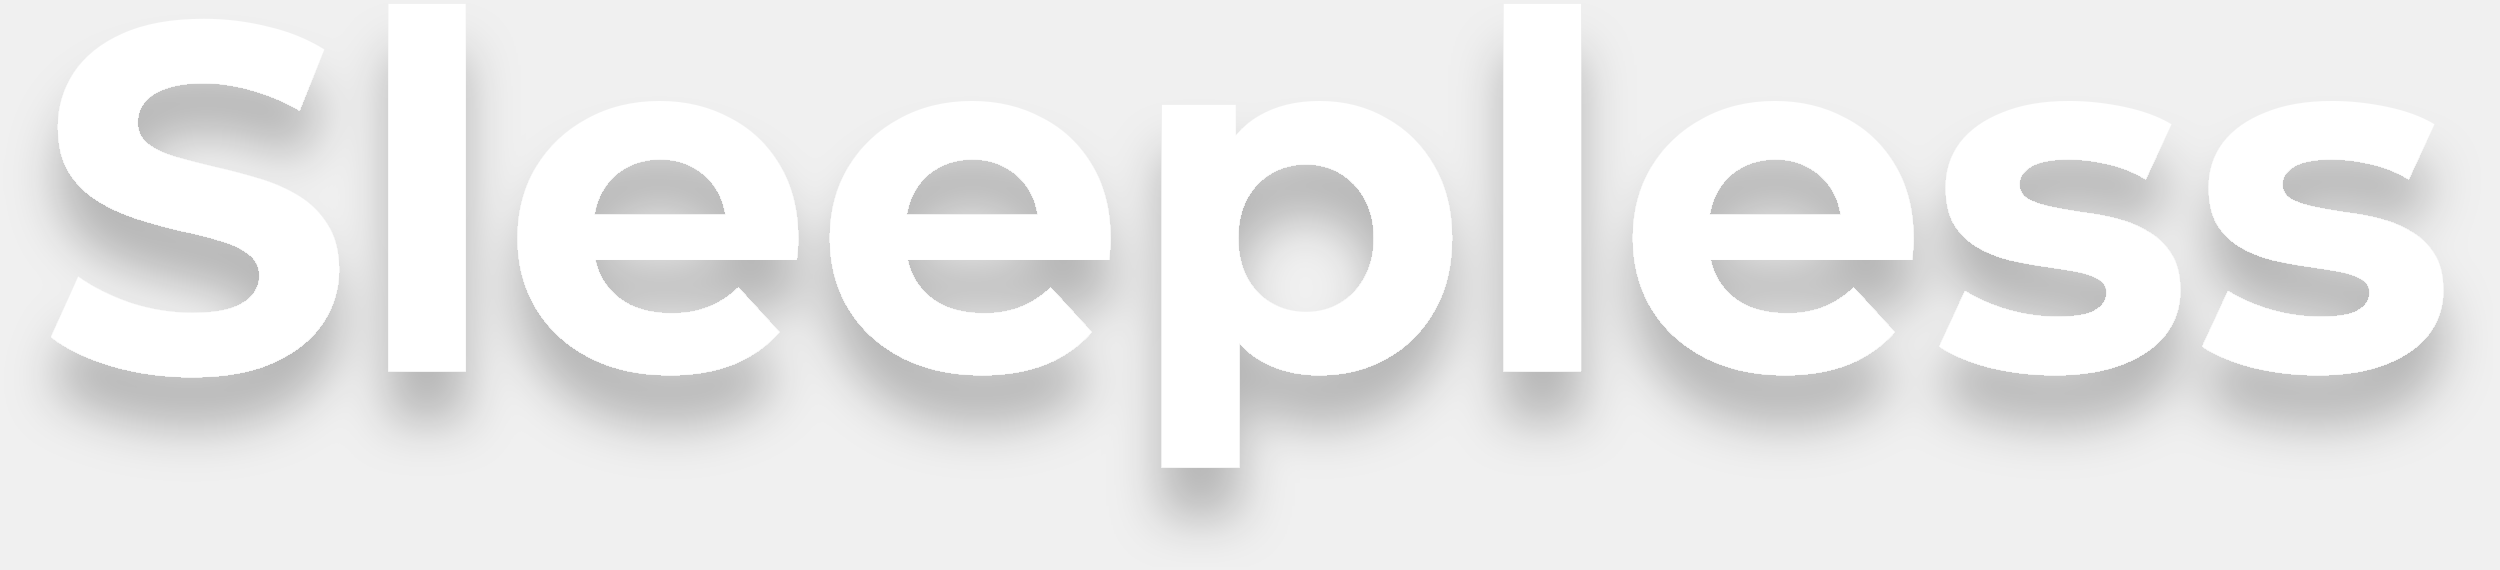
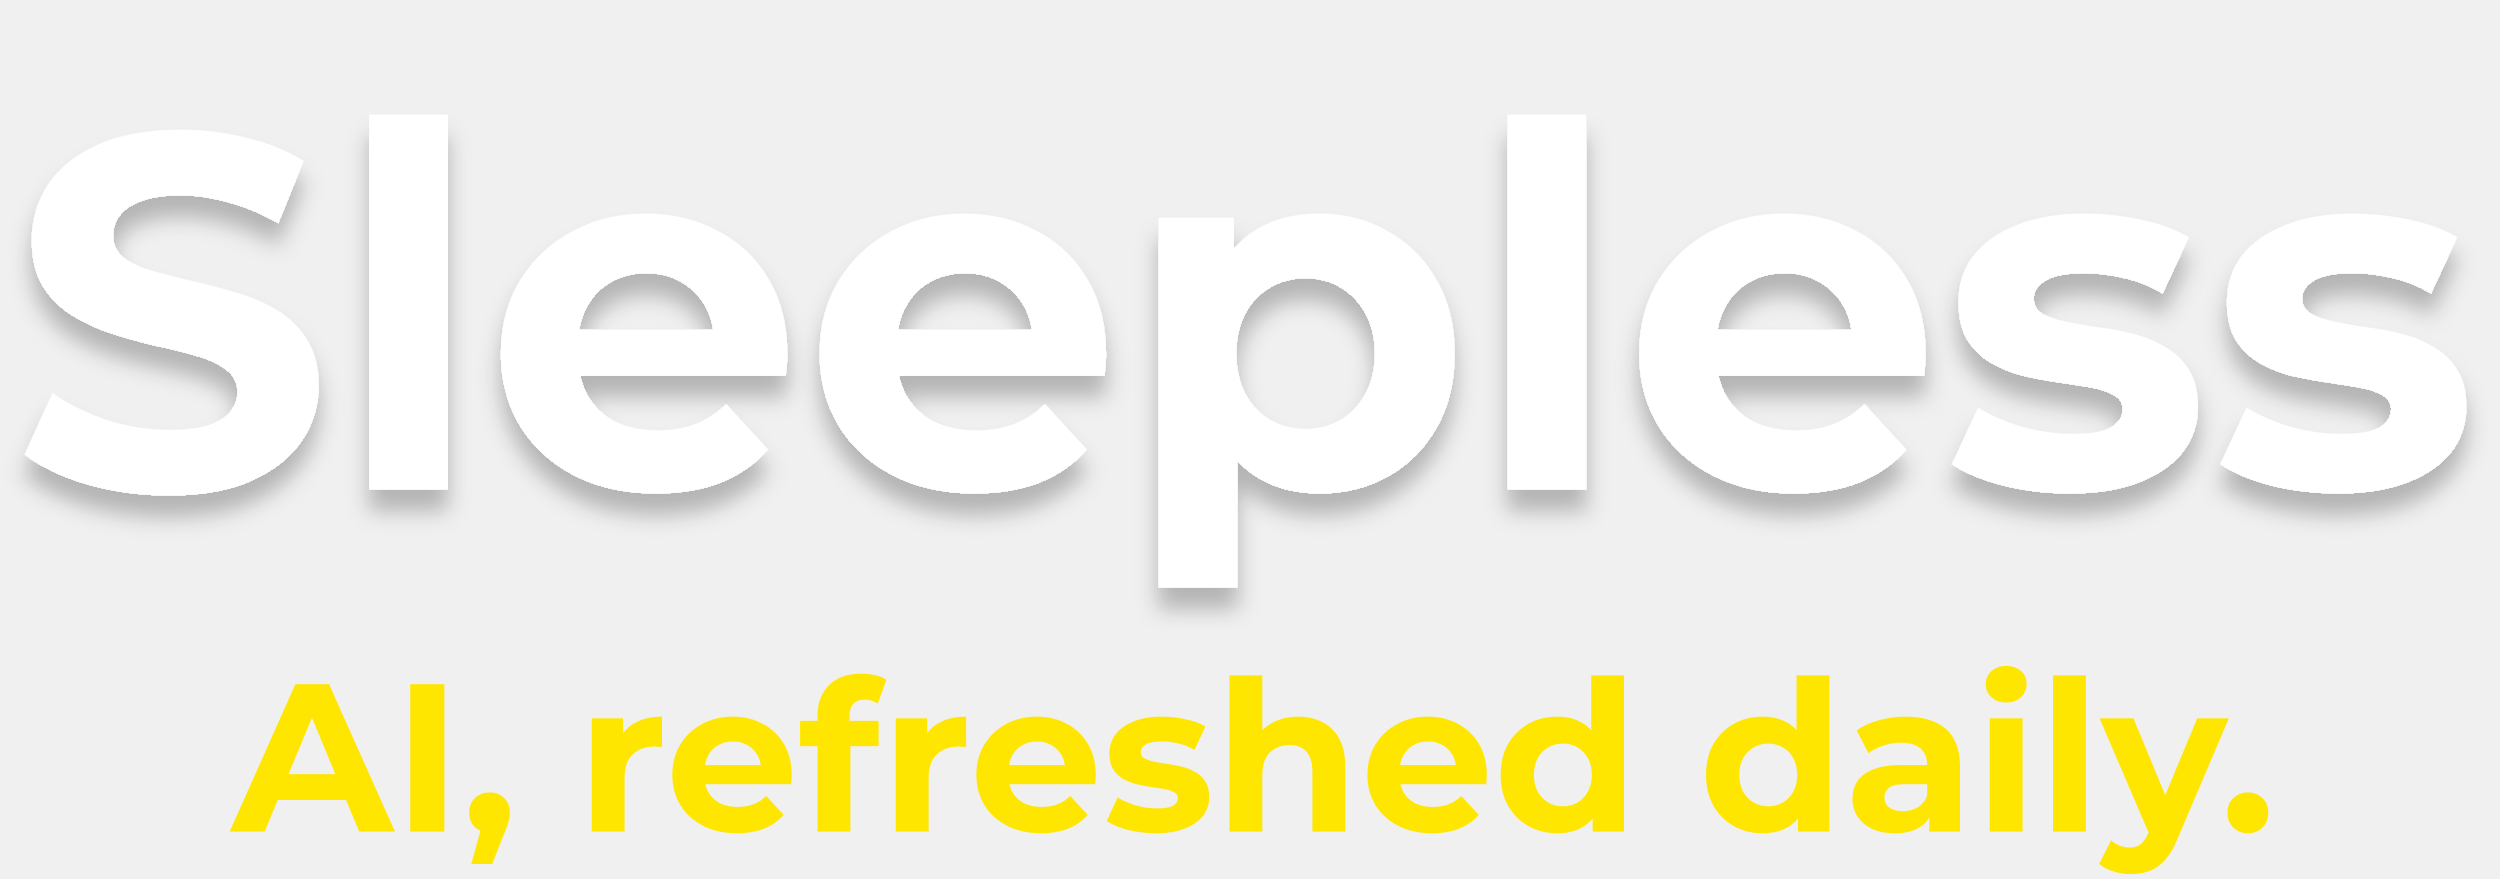
- <svg xmlns="http://www.w3.org/2000/svg" width="202" height="46" viewBox="0 0 202 46" fill="none">
-   <g filter="url(#filter0_d_1_8)">
-     <path d="M15.52 30.48C13.28 30.48 11.133 30.187 9.08 29.6C7.027 28.987 5.373 28.2 4.12 27.24L6.32 22.36C7.52 23.213 8.933 23.92 10.56 24.48C12.213 25.013 13.88 25.28 15.56 25.28C16.84 25.28 17.867 25.16 18.64 24.92C19.44 24.653 20.027 24.293 20.4 23.84C20.773 23.387 20.96 22.867 20.96 22.28C20.96 21.533 20.667 20.947 20.08 20.52C19.493 20.067 18.72 19.707 17.76 19.44C16.8 19.147 15.733 18.88 14.56 18.64C13.413 18.373 12.253 18.053 11.08 17.68C9.933 17.307 8.88 16.827 7.92 16.24C6.96 15.653 6.173 14.88 5.56 13.92C4.973 12.96 4.68 11.733 4.68 10.24C4.68 8.64 5.107 7.187 5.96 5.88C6.84 4.547 8.147 3.493 9.88 2.72C11.64 1.92 13.84 1.52 16.48 1.52C18.24 1.52 19.973 1.733 21.68 2.16C23.387 2.56 24.893 3.173 26.2 4L24.2 8.92C22.893 8.173 21.587 7.627 20.28 7.28C18.973 6.907 17.693 6.72 16.44 6.72C15.187 6.72 14.16 6.867 13.36 7.16C12.56 7.453 11.987 7.84 11.64 8.32C11.293 8.773 11.12 9.307 11.12 9.92C11.12 10.64 11.413 11.227 12 11.68C12.587 12.107 13.36 12.453 14.32 12.72C15.28 12.987 16.333 13.253 17.48 13.52C18.653 13.787 19.813 14.093 20.96 14.44C22.133 14.787 23.2 15.253 24.16 15.84C25.12 16.427 25.893 17.2 26.48 18.16C27.093 19.12 27.4 20.333 27.4 21.8C27.4 23.373 26.96 24.813 26.08 26.12C25.2 27.427 23.88 28.48 22.12 29.28C20.387 30.08 18.187 30.48 15.52 30.48ZM31.388 30V0.32H37.628V30H31.388ZM54.099 30.32C51.646 30.32 49.486 29.84 47.619 28.88C45.779 27.92 44.352 26.613 43.339 24.96C42.326 23.28 41.819 21.373 41.819 19.24C41.819 17.08 42.312 15.173 43.299 13.52C44.312 11.84 45.686 10.533 47.419 9.6C49.152 8.64 51.112 8.16 53.299 8.16C55.406 8.16 57.299 8.613 58.979 9.52C60.686 10.4 62.032 11.68 63.019 13.36C64.006 15.013 64.499 17 64.499 19.32C64.499 19.56 64.486 19.84 64.459 20.16C64.432 20.453 64.406 20.733 64.379 21H46.899V17.36H61.099L58.699 18.44C58.699 17.32 58.472 16.347 58.019 15.52C57.566 14.693 56.939 14.053 56.139 13.6C55.339 13.12 54.406 12.88 53.339 12.88C52.272 12.88 51.326 13.12 50.499 13.6C49.699 14.053 49.072 14.707 48.619 15.56C48.166 16.387 47.939 17.373 47.939 18.52V19.48C47.939 20.653 48.192 21.693 48.699 22.6C49.232 23.48 49.966 24.16 50.899 24.64C51.859 25.093 52.979 25.32 54.259 25.32C55.406 25.32 56.406 25.147 57.259 24.8C58.139 24.453 58.939 23.933 59.659 23.24L62.979 26.84C61.992 27.96 60.752 28.827 59.259 29.44C57.766 30.027 56.046 30.32 54.099 30.32ZM79.333 30.32C76.88 30.32 74.72 29.84 72.853 28.88C71.013 27.92 69.587 26.613 68.573 24.96C67.56 23.28 67.053 21.373 67.053 19.24C67.053 17.08 67.547 15.173 68.533 13.52C69.547 11.84 70.92 10.533 72.653 9.6C74.387 8.64 76.347 8.16 78.533 8.16C80.64 8.16 82.533 8.613 84.213 9.52C85.92 10.4 87.267 11.68 88.253 13.36C89.24 15.013 89.733 17 89.733 19.32C89.733 19.56 89.72 19.84 89.693 20.16C89.667 20.453 89.64 20.733 89.613 21H72.133V17.36H86.333L83.933 18.44C83.933 17.32 83.707 16.347 83.253 15.52C82.8 14.693 82.173 14.053 81.373 13.6C80.573 13.12 79.64 12.88 78.573 12.88C77.507 12.88 76.56 13.12 75.733 13.6C74.933 14.053 74.307 14.707 73.853 15.56C73.4 16.387 73.173 17.373 73.173 18.52V19.48C73.173 20.653 73.427 21.693 73.933 22.6C74.467 23.48 75.2 24.16 76.133 24.64C77.093 25.093 78.213 25.32 79.493 25.32C80.64 25.32 81.64 25.147 82.493 24.8C83.373 24.453 84.173 23.933 84.893 23.24L88.213 26.84C87.227 27.96 85.987 28.827 84.493 29.44C83 30.027 81.28 30.32 79.333 30.32ZM106.608 30.32C104.794 30.32 103.208 29.92 101.848 29.12C100.488 28.32 99.421 27.107 98.648 25.48C97.901 23.827 97.528 21.747 97.528 19.24C97.528 16.707 97.888 14.627 98.608 13C99.328 11.373 100.368 10.16 101.728 9.36C103.088 8.56 104.714 8.16 106.608 8.16C108.634 8.16 110.448 8.627 112.048 9.56C113.674 10.467 114.954 11.747 115.888 13.4C116.848 15.053 117.328 17 117.328 19.24C117.328 21.507 116.848 23.467 115.888 25.12C114.954 26.773 113.674 28.053 112.048 28.96C110.448 29.867 108.634 30.32 106.608 30.32ZM93.888 37.76V8.48H99.848V12.88L99.728 19.28L100.128 25.64V37.76H93.888ZM105.528 25.2C106.568 25.2 107.488 24.96 108.288 24.48C109.114 24 109.768 23.32 110.248 22.44C110.754 21.533 111.008 20.467 111.008 19.24C111.008 17.987 110.754 16.92 110.248 16.04C109.768 15.16 109.114 14.48 108.288 14C107.488 13.52 106.568 13.28 105.528 13.28C104.488 13.28 103.554 13.52 102.728 14C101.901 14.48 101.248 15.16 100.768 16.04C100.288 16.92 100.048 17.987 100.048 19.24C100.048 20.467 100.288 21.533 100.768 22.44C101.248 23.32 101.901 24 102.728 24.48C103.554 24.96 104.488 25.2 105.528 25.2ZM121.505 30V0.32H127.745V30H121.505ZM144.216 30.32C141.763 30.32 139.603 29.84 137.736 28.88C135.896 27.92 134.47 26.613 133.456 24.96C132.443 23.28 131.936 21.373 131.936 19.24C131.936 17.08 132.43 15.173 133.416 13.52C134.43 11.84 135.803 10.533 137.536 9.6C139.27 8.64 141.23 8.16 143.416 8.16C145.523 8.16 147.416 8.613 149.096 9.52C150.803 10.4 152.15 11.68 153.136 13.36C154.123 15.013 154.616 17 154.616 19.32C154.616 19.56 154.603 19.84 154.576 20.16C154.55 20.453 154.523 20.733 154.496 21H137.016V17.36H151.216L148.816 18.44C148.816 17.32 148.59 16.347 148.136 15.52C147.683 14.693 147.056 14.053 146.256 13.6C145.456 13.12 144.523 12.88 143.456 12.88C142.39 12.88 141.443 13.12 140.616 13.6C139.816 14.053 139.19 14.707 138.736 15.56C138.283 16.387 138.056 17.373 138.056 18.52V19.48C138.056 20.653 138.31 21.693 138.816 22.6C139.35 23.48 140.083 24.16 141.016 24.64C141.976 25.093 143.096 25.32 144.376 25.32C145.523 25.32 146.523 25.147 147.376 24.8C148.256 24.453 149.056 23.933 149.776 23.24L153.096 26.84C152.11 27.96 150.87 28.827 149.376 29.44C147.883 30.027 146.163 30.32 144.216 30.32ZM166.011 30.32C164.171 30.32 162.397 30.107 160.691 29.68C159.011 29.227 157.677 28.667 156.691 28L158.771 23.52C159.757 24.133 160.917 24.64 162.251 25.04C163.611 25.413 164.944 25.6 166.251 25.6C167.691 25.6 168.704 25.427 169.291 25.08C169.904 24.733 170.211 24.253 170.211 23.64C170.211 23.133 169.971 22.76 169.491 22.52C169.037 22.253 168.424 22.053 167.651 21.92C166.877 21.787 166.024 21.653 165.091 21.52C164.184 21.387 163.264 21.213 162.331 21C161.397 20.76 160.544 20.413 159.771 19.96C158.997 19.507 158.371 18.893 157.891 18.12C157.437 17.347 157.211 16.347 157.211 15.12C157.211 13.76 157.597 12.56 158.371 11.52C159.171 10.48 160.317 9.667 161.811 9.08C163.304 8.467 165.091 8.16 167.171 8.16C168.637 8.16 170.131 8.32 171.651 8.64C173.171 8.96 174.437 9.427 175.451 10.04L173.371 14.48C172.331 13.867 171.277 13.453 170.211 13.24C169.171 13 168.157 12.88 167.171 12.88C165.784 12.88 164.771 13.067 164.131 13.44C163.491 13.813 163.171 14.293 163.171 14.88C163.171 15.413 163.397 15.813 163.851 16.08C164.331 16.347 164.957 16.56 165.731 16.72C166.504 16.88 167.344 17.027 168.251 17.16C169.184 17.267 170.117 17.44 171.051 17.68C171.984 17.92 172.824 18.267 173.571 18.72C174.344 19.147 174.971 19.747 175.451 20.52C175.931 21.267 176.171 22.253 176.171 23.48C176.171 24.813 175.771 26 174.971 27.04C174.171 28.053 173.011 28.853 171.491 29.44C169.997 30.027 168.171 30.32 166.011 30.32ZM187.261 30.32C185.421 30.32 183.647 30.107 181.941 29.68C180.261 29.227 178.927 28.667 177.941 28L180.021 23.52C181.007 24.133 182.167 24.64 183.501 25.04C184.861 25.413 186.194 25.6 187.501 25.6C188.941 25.6 189.954 25.427 190.541 25.08C191.154 24.733 191.461 24.253 191.461 23.64C191.461 23.133 191.221 22.76 190.741 22.52C190.287 22.253 189.674 22.053 188.901 21.92C188.127 21.787 187.274 21.653 186.341 21.52C185.434 21.387 184.514 21.213 183.581 21C182.647 20.76 181.794 20.413 181.021 19.96C180.247 19.507 179.621 18.893 179.141 18.12C178.687 17.347 178.461 16.347 178.461 15.12C178.461 13.76 178.847 12.56 179.621 11.52C180.421 10.48 181.567 9.667 183.061 9.08C184.554 8.467 186.341 8.16 188.421 8.16C189.887 8.16 191.381 8.32 192.901 8.64C194.421 8.96 195.687 9.427 196.701 10.04L194.621 14.48C193.581 13.867 192.527 13.453 191.461 13.24C190.421 13 189.407 12.88 188.421 12.88C187.034 12.88 186.021 13.067 185.381 13.44C184.741 13.813 184.421 14.293 184.421 14.88C184.421 15.413 184.647 15.813 185.101 16.08C185.581 16.347 186.207 16.56 186.981 16.72C187.754 16.88 188.594 17.027 189.501 17.16C190.434 17.267 191.367 17.44 192.301 17.68C193.234 17.92 194.074 18.267 194.821 18.72C195.594 19.147 196.221 19.747 196.701 20.52C197.181 21.267 197.421 22.253 197.421 23.48C197.421 24.813 197.021 26 196.221 27.04C195.421 28.053 194.261 28.853 192.741 29.44C191.247 30.027 189.421 30.32 187.261 30.32Z" fill="white" />
+ <svg xmlns="http://www.w3.org/2000/svg" width="475" height="167" viewBox="0 0 475 167" fill="none">
+   <g filter="url(#filter0_d_76_18)">
+     <path d="M32.048 94.152C26.672 94.152 21.52 93.448 16.592 92.04C11.664 90.568 7.696 88.68 4.688 86.376L9.968 74.664C12.848 76.712 16.24 78.408 20.144 79.752C24.112 81.032 28.112 81.672 32.144 81.672C35.216 81.672 37.68 81.384 39.536 80.808C41.456 80.168 42.864 79.304 43.76 78.216C44.656 77.128 45.104 75.88 45.104 74.472C45.104 72.68 44.4 71.272 42.992 70.248C41.584 69.16 39.728 68.296 37.424 67.656C35.12 66.952 32.56 66.312 29.744 65.736C26.992 65.096 24.208 64.328 21.392 63.432C18.64 62.536 16.112 61.384 13.808 59.976C11.504 58.568 9.616 56.712 8.144 54.408C6.736 52.104 6.032 49.16 6.032 45.576C6.032 41.736 7.056 38.248 9.104 35.112C11.216 31.912 14.352 29.384 18.512 27.528C22.736 25.608 28.016 24.648 34.352 24.648C38.576 24.648 42.736 25.16 46.832 26.184C50.928 27.144 54.544 28.616 57.68 30.6L52.88 42.408C49.744 40.616 46.608 39.304 43.472 38.472C40.336 37.576 37.264 37.128 34.256 37.128C31.248 37.128 28.784 37.48 26.864 38.184C24.944 38.888 23.568 39.816 22.736 40.968C21.904 42.056 21.488 43.336 21.488 44.808C21.488 46.536 22.192 47.944 23.6 49.032C25.008 50.056 26.864 50.888 29.168 51.528C31.472 52.168 34 52.808 36.752 53.448C39.568 54.088 42.352 54.824 45.104 55.656C47.92 56.488 50.48 57.608 52.784 59.016C55.088 60.424 56.944 62.28 58.352 64.584C59.824 66.888 60.56 69.8 60.56 73.32C60.56 77.096 59.504 80.552 57.392 83.688C55.28 86.824 52.112 89.352 47.888 91.272C43.728 93.192 38.448 94.152 32.048 94.152ZM70.131 93V21.768H85.107V93H70.131ZM124.638 93.768C118.75 93.768 113.566 92.616 109.086 90.312C104.67 88.008 101.246 84.872 98.814 80.904C96.382 76.872 95.166 72.296 95.166 67.176C95.166 61.992 96.35 57.416 98.718 53.448C101.15 49.416 104.446 46.28 108.606 44.04C112.766 41.736 117.47 40.584 122.718 40.584C127.774 40.584 132.318 41.672 136.35 43.848C140.446 45.96 143.678 49.032 146.046 53.064C148.414 57.032 149.598 61.8 149.598 67.368C149.598 67.944 149.566 68.616 149.502 69.384C149.438 70.088 149.374 70.76 149.31 71.4H107.358V62.664H141.438L135.678 65.256C135.678 62.568 135.134 60.232 134.046 58.248C132.958 56.264 131.454 54.728 129.534 53.64C127.614 52.488 125.374 51.912 122.814 51.912C120.254 51.912 117.982 52.488 115.998 53.64C114.078 54.728 112.574 56.296 111.486 58.344C110.398 60.328 109.854 62.696 109.854 65.448V67.752C109.854 70.568 110.462 73.064 111.678 75.24C112.958 77.352 114.718 78.984 116.958 80.136C119.262 81.224 121.95 81.768 125.022 81.768C127.774 81.768 130.174 81.352 132.222 80.52C134.334 79.688 136.254 78.44 137.982 76.776L145.95 85.416C143.582 88.104 140.606 90.184 137.022 91.656C133.438 93.064 129.31 93.768 124.638 93.768ZM185.2 93.768C179.312 93.768 174.128 92.616 169.648 90.312C165.232 88.008 161.808 84.872 159.376 80.904C156.944 76.872 155.728 72.296 155.728 67.176C155.728 61.992 156.912 57.416 159.28 53.448C161.712 49.416 165.008 46.28 169.168 44.04C173.328 41.736 178.032 40.584 183.28 40.584C188.336 40.584 192.88 41.672 196.912 43.848C201.008 45.96 204.24 49.032 206.608 53.064C208.976 57.032 210.16 61.8 210.16 67.368C210.16 67.944 210.128 68.616 210.064 69.384C210 70.088 209.936 70.76 209.872 71.4H167.92V62.664H202L196.24 65.256C196.24 62.568 195.696 60.232 194.608 58.248C193.52 56.264 192.016 54.728 190.096 53.64C188.176 52.488 185.936 51.912 183.376 51.912C180.816 51.912 178.544 52.488 176.56 53.64C174.64 54.728 173.136 56.296 172.048 58.344C170.96 60.328 170.416 62.696 170.416 65.448V67.752C170.416 70.568 171.024 73.064 172.24 75.24C173.52 77.352 175.28 78.984 177.52 80.136C179.824 81.224 182.512 81.768 185.584 81.768C188.336 81.768 190.736 81.352 192.784 80.52C194.896 79.688 196.816 78.44 198.544 76.776L206.512 85.416C204.144 88.104 201.168 90.184 197.584 91.656C194 93.064 189.872 93.768 185.2 93.768ZM250.659 93.768C246.307 93.768 242.499 92.808 239.235 90.888C235.971 88.968 233.411 86.056 231.555 82.152C229.763 78.184 228.867 73.192 228.867 67.176C228.867 61.096 229.731 56.104 231.459 52.2C233.187 48.296 235.683 45.384 238.947 43.464C242.211 41.544 246.115 40.584 250.659 40.584C255.523 40.584 259.875 41.704 263.715 43.944C267.619 46.12 270.691 49.192 272.931 53.16C275.235 57.128 276.387 61.8 276.387 67.176C276.387 72.616 275.235 77.32 272.931 81.288C270.691 85.256 267.619 88.328 263.715 90.504C259.875 92.68 255.523 93.768 250.659 93.768ZM220.131 111.624V41.352H234.435V51.912L234.147 67.272L235.107 82.536V111.624H220.131ZM248.067 81.48C250.563 81.48 252.771 80.904 254.691 79.752C256.675 78.6 258.243 76.968 259.395 74.856C260.611 72.68 261.219 70.12 261.219 67.176C261.219 64.168 260.611 61.608 259.395 59.496C258.243 57.384 256.675 55.752 254.691 54.6C252.771 53.448 250.563 52.872 248.067 52.872C245.571 52.872 243.331 53.448 241.347 54.6C239.363 55.752 237.795 57.384 236.643 59.496C235.491 61.608 234.915 64.168 234.915 67.176C234.915 70.12 235.491 72.68 236.643 74.856C237.795 76.968 239.363 78.6 241.347 79.752C243.331 80.904 245.571 81.48 248.067 81.48ZM286.412 93V21.768H301.388V93H286.412ZM340.919 93.768C335.031 93.768 329.847 92.616 325.367 90.312C320.951 88.008 317.527 84.872 315.095 80.904C312.663 76.872 311.447 72.296 311.447 67.176C311.447 61.992 312.631 57.416 314.999 53.448C317.431 49.416 320.727 46.28 324.887 44.04C329.047 41.736 333.751 40.584 338.999 40.584C344.055 40.584 348.599 41.672 352.631 43.848C356.727 45.96 359.959 49.032 362.327 53.064C364.695 57.032 365.879 61.8 365.879 67.368C365.879 67.944 365.847 68.616 365.783 69.384C365.719 70.088 365.655 70.76 365.591 71.4H323.639V62.664H357.719L351.959 65.256C351.959 62.568 351.415 60.232 350.327 58.248C349.239 56.264 347.735 54.728 345.815 53.64C343.895 52.488 341.655 51.912 339.095 51.912C336.535 51.912 334.263 52.488 332.279 53.64C330.359 54.728 328.855 56.296 327.767 58.344C326.679 60.328 326.135 62.696 326.135 65.448V67.752C326.135 70.568 326.743 73.064 327.959 75.24C329.239 77.352 330.999 78.984 333.239 80.136C335.543 81.224 338.231 81.768 341.303 81.768C344.055 81.768 346.455 81.352 348.503 80.52C350.615 79.688 352.535 78.44 354.263 76.776L362.231 85.416C359.863 88.104 356.887 90.184 353.303 91.656C349.719 93.064 345.591 93.768 340.919 93.768ZM393.226 93.768C388.81 93.768 384.554 93.256 380.458 92.232C376.426 91.144 373.226 89.8 370.858 88.2L375.85 77.448C378.218 78.92 381.002 80.136 384.202 81.096C387.466 81.992 390.666 82.44 393.802 82.44C397.258 82.44 399.69 82.024 401.098 81.192C402.57 80.36 403.306 79.208 403.306 77.736C403.306 76.52 402.73 75.624 401.578 75.048C400.49 74.408 399.018 73.928 397.161 73.608C395.306 73.288 393.258 72.968 391.018 72.648C388.842 72.328 386.634 71.912 384.394 71.4C382.154 70.824 380.106 69.992 378.25 68.904C376.394 67.816 374.89 66.344 373.738 64.488C372.65 62.632 372.105 60.232 372.105 57.288C372.105 54.024 373.034 51.144 374.89 48.648C376.81 46.152 379.562 44.2 383.146 42.792C386.73 41.32 391.018 40.584 396.01 40.584C399.53 40.584 403.114 40.968 406.762 41.736C410.41 42.504 413.45 43.624 415.882 45.096L410.89 55.752C408.394 54.28 405.866 53.288 403.306 52.776C400.81 52.2 398.378 51.912 396.01 51.912C392.682 51.912 390.25 52.36 388.714 53.256C387.178 54.152 386.41 55.304 386.41 56.712C386.41 57.992 386.954 58.952 388.042 59.592C389.194 60.232 390.698 60.744 392.554 61.128C394.41 61.512 396.426 61.864 398.602 62.184C400.842 62.44 403.082 62.856 405.322 63.432C407.562 64.008 409.578 64.84 411.37 65.928C413.226 66.952 414.73 68.392 415.882 70.248C417.034 72.04 417.61 74.408 417.61 77.352C417.61 80.552 416.65 83.4 414.73 85.896C412.81 88.328 410.026 90.248 406.378 91.656C402.794 93.064 398.41 93.768 393.226 93.768ZM444.226 93.768C439.81 93.768 435.554 93.256 431.458 92.232C427.426 91.144 424.226 89.8 421.858 88.2L426.85 77.448C429.218 78.92 432.002 80.136 435.202 81.096C438.466 81.992 441.666 82.44 444.802 82.44C448.258 82.44 450.69 82.024 452.098 81.192C453.57 80.36 454.306 79.208 454.306 77.736C454.306 76.52 453.73 75.624 452.578 75.048C451.49 74.408 450.018 73.928 448.161 73.608C446.306 73.288 444.258 72.968 442.018 72.648C439.842 72.328 437.634 71.912 435.394 71.4C433.154 70.824 431.106 69.992 429.25 68.904C427.394 67.816 425.89 66.344 424.738 64.488C423.65 62.632 423.105 60.232 423.105 57.288C423.105 54.024 424.034 51.144 425.89 48.648C427.81 46.152 430.562 44.2 434.146 42.792C437.73 41.32 442.018 40.584 447.01 40.584C450.53 40.584 454.114 40.968 457.762 41.736C461.41 42.504 464.45 43.624 466.882 45.096L461.89 55.752C459.394 54.28 456.866 53.288 454.306 52.776C451.81 52.2 449.378 51.912 447.01 51.912C443.682 51.912 441.25 52.36 439.714 53.256C438.178 54.152 437.41 55.304 437.41 56.712C437.41 57.992 437.954 58.952 439.042 59.592C440.194 60.232 441.698 60.744 443.554 61.128C445.41 61.512 447.426 61.864 449.602 62.184C451.842 62.44 454.082 62.856 456.322 63.432C458.562 64.008 460.578 64.84 462.37 65.928C464.226 66.952 465.73 68.392 466.882 70.248C468.034 72.04 468.61 74.408 468.61 77.352C468.61 80.552 467.65 83.4 465.73 85.896C463.81 88.328 461.026 90.248 457.378 91.656C453.794 93.064 449.41 93.768 444.226 93.768Z" fill="white" />
  </g>
+   <path d="M43.64 158L56.12 130H62.52L75.04 158H68.24L58 133.28H60.56L50.28 158H43.64ZM49.88 152L51.6 147.08H66L67.76 152H49.88ZM77.945 158V130H84.425V158H77.945ZM89.55 164.16L92.19 154.56L93.07 158.16C91.923 158.16 90.977 157.827 90.23 157.16C89.51 156.493 89.15 155.573 89.15 154.4C89.15 153.227 89.523 152.293 90.27 151.6C91.017 150.907 91.937 150.56 93.03 150.56C94.15 150.56 95.07 150.92 95.79 151.64C96.51 152.333 96.87 153.253 96.87 154.4C96.87 154.747 96.843 155.093 96.79 155.44C96.737 155.76 96.63 156.16 96.47 156.64C96.337 157.093 96.11 157.68 95.79 158.4L93.51 164.16H89.55ZM112.427 158V136.48H118.387V142.56L117.547 140.8C118.187 139.28 119.214 138.133 120.627 137.36C122.04 136.56 123.76 136.16 125.787 136.16V141.92C125.52 141.893 125.28 141.88 125.067 141.88C124.854 141.853 124.627 141.84 124.387 141.84C122.68 141.84 121.294 142.333 120.227 143.32C119.187 144.28 118.667 145.787 118.667 147.84V158H112.427ZM140.021 158.32C137.568 158.32 135.408 157.84 133.541 156.88C131.701 155.92 130.274 154.613 129.261 152.96C128.248 151.28 127.741 149.373 127.741 147.24C127.741 145.08 128.234 143.173 129.221 141.52C130.234 139.84 131.608 138.533 133.341 137.6C135.074 136.64 137.034 136.16 139.221 136.16C141.328 136.16 143.221 136.613 144.901 137.52C146.608 138.4 147.954 139.68 148.941 141.36C149.928 143.013 150.421 145 150.421 147.32C150.421 147.56 150.408 147.84 150.381 148.16C150.354 148.453 150.328 148.733 150.301 149H132.821V145.36H147.021L144.621 146.44C144.621 145.32 144.394 144.347 143.941 143.52C143.488 142.693 142.861 142.053 142.061 141.6C141.261 141.12 140.328 140.88 139.261 140.88C138.194 140.88 137.248 141.12 136.421 141.6C135.621 142.053 134.994 142.707 134.541 143.56C134.088 144.387 133.861 145.373 133.861 146.52V147.48C133.861 148.653 134.114 149.693 134.621 150.6C135.154 151.48 135.888 152.16 136.821 152.64C137.781 153.093 138.901 153.32 140.181 153.32C141.328 153.32 142.328 153.147 143.181 152.8C144.061 152.453 144.861 151.933 145.581 151.24L148.901 154.84C147.914 155.96 146.674 156.827 145.181 157.44C143.688 158.027 141.968 158.32 140.021 158.32ZM155.335 158V136C155.335 133.573 156.055 131.64 157.495 130.2C158.935 128.733 160.989 128 163.655 128C164.562 128 165.429 128.093 166.255 128.28C167.109 128.467 167.829 128.76 168.415 129.16L166.775 133.68C166.429 133.44 166.042 133.253 165.615 133.12C165.189 132.987 164.735 132.92 164.255 132.92C163.349 132.92 162.642 133.187 162.135 133.72C161.655 134.227 161.415 135 161.415 136.04V138.04L161.575 140.72V158H155.335ZM152.015 141.76V136.96H166.935V141.76H152.015ZM170.2 158V136.48H176.16V142.56L175.32 140.8C175.96 139.28 176.987 138.133 178.4 137.36C179.814 136.56 181.534 136.16 183.56 136.16V141.92C183.294 141.893 183.054 141.88 182.84 141.88C182.627 141.853 182.4 141.84 182.16 141.84C180.454 141.84 179.067 142.333 178 143.32C176.96 144.28 176.44 145.787 176.44 147.84V158H170.2ZM197.794 158.32C195.341 158.32 193.181 157.84 191.314 156.88C189.474 155.92 188.048 154.613 187.034 152.96C186.021 151.28 185.514 149.373 185.514 147.24C185.514 145.08 186.008 143.173 186.994 141.52C188.008 139.84 189.381 138.533 191.114 137.6C192.848 136.64 194.808 136.16 196.994 136.16C199.101 136.16 200.994 136.613 202.674 137.52C204.381 138.4 205.728 139.68 206.714 141.36C207.701 143.013 208.194 145 208.194 147.32C208.194 147.56 208.181 147.84 208.154 148.16C208.128 148.453 208.101 148.733 208.074 149H190.594V145.36H204.794L202.394 146.44C202.394 145.32 202.168 144.347 201.714 143.52C201.261 142.693 200.634 142.053 199.834 141.6C199.034 141.12 198.101 140.88 197.034 140.88C195.968 140.88 195.021 141.12 194.194 141.6C193.394 142.053 192.768 142.707 192.314 143.56C191.861 144.387 191.634 145.373 191.634 146.52V147.48C191.634 148.653 191.888 149.693 192.394 150.6C192.928 151.48 193.661 152.16 194.594 152.64C195.554 153.093 196.674 153.32 197.954 153.32C199.101 153.32 200.101 153.147 200.954 152.8C201.834 152.453 202.634 151.933 203.354 151.24L206.674 154.84C205.688 155.96 204.448 156.827 202.954 157.44C201.461 158.027 199.741 158.32 197.794 158.32ZM219.589 158.32C217.749 158.32 215.975 158.107 214.269 157.68C212.589 157.227 211.255 156.667 210.269 156L212.349 151.52C213.335 152.133 214.495 152.64 215.829 153.04C217.189 153.413 218.522 153.6 219.829 153.6C221.269 153.6 222.282 153.427 222.869 153.08C223.482 152.733 223.789 152.253 223.789 151.64C223.789 151.133 223.549 150.76 223.069 150.52C222.615 150.253 222.002 150.053 221.229 149.92C220.455 149.787 219.602 149.653 218.669 149.52C217.762 149.387 216.842 149.213 215.909 149C214.975 148.76 214.122 148.413 213.349 147.96C212.575 147.507 211.949 146.893 211.469 146.12C211.015 145.347 210.789 144.347 210.789 143.12C210.789 141.76 211.175 140.56 211.949 139.52C212.749 138.48 213.895 137.667 215.389 137.08C216.882 136.467 218.669 136.16 220.749 136.16C222.215 136.16 223.709 136.32 225.229 136.64C226.749 136.96 228.015 137.427 229.029 138.04L226.949 142.48C225.909 141.867 224.855 141.453 223.789 141.24C222.749 141 221.735 140.88 220.749 140.88C219.362 140.88 218.349 141.067 217.709 141.44C217.069 141.813 216.749 142.293 216.749 142.88C216.749 143.413 216.975 143.813 217.429 144.08C217.909 144.347 218.535 144.56 219.309 144.72C220.082 144.88 220.922 145.027 221.829 145.16C222.762 145.267 223.695 145.44 224.629 145.68C225.562 145.92 226.402 146.267 227.149 146.72C227.922 147.147 228.549 147.747 229.029 148.52C229.509 149.267 229.749 150.253 229.749 151.48C229.749 152.813 229.349 154 228.549 155.04C227.749 156.053 226.589 156.853 225.069 157.44C223.575 158.027 221.749 158.32 219.589 158.32ZM246.679 136.16C248.385 136.16 249.905 136.507 251.239 137.2C252.599 137.867 253.665 138.907 254.439 140.32C255.212 141.707 255.599 143.493 255.599 145.68V158H249.359V146.64C249.359 144.907 248.972 143.627 248.199 142.8C247.452 141.973 246.385 141.56 244.999 141.56C244.012 141.56 243.119 141.773 242.319 142.2C241.545 142.6 240.932 143.227 240.479 144.08C240.052 144.933 239.839 146.027 239.839 147.36V158H233.599V128.32H239.839V142.44L238.439 140.64C239.212 139.2 240.319 138.093 241.759 137.32C243.199 136.547 244.839 136.16 246.679 136.16ZM272.091 158.32C269.638 158.32 267.478 157.84 265.611 156.88C263.771 155.92 262.345 154.613 261.331 152.96C260.318 151.28 259.811 149.373 259.811 147.24C259.811 145.08 260.305 143.173 261.291 141.52C262.305 139.84 263.678 138.533 265.411 137.6C267.145 136.64 269.105 136.16 271.291 136.16C273.398 136.16 275.291 136.613 276.971 137.52C278.678 138.4 280.025 139.68 281.011 141.36C281.998 143.013 282.491 145 282.491 147.32C282.491 147.56 282.478 147.84 282.451 148.16C282.425 148.453 282.398 148.733 282.371 149H264.891V145.36H279.091L276.691 146.44C276.691 145.32 276.465 144.347 276.011 143.52C275.558 142.693 274.931 142.053 274.131 141.6C273.331 141.12 272.398 140.88 271.331 140.88C270.265 140.88 269.318 141.12 268.491 141.6C267.691 142.053 267.065 142.707 266.611 143.56C266.158 144.387 265.931 145.373 265.931 146.52V147.48C265.931 148.653 266.185 149.693 266.691 150.6C267.225 151.48 267.958 152.16 268.891 152.64C269.851 153.093 270.971 153.32 272.251 153.32C273.398 153.32 274.398 153.147 275.251 152.8C276.131 152.453 276.931 151.933 277.651 151.24L280.971 154.84C279.985 155.96 278.745 156.827 277.251 157.44C275.758 158.027 274.038 158.32 272.091 158.32ZM295.886 158.32C293.859 158.32 292.032 157.867 290.406 156.96C288.779 156.027 287.486 154.733 286.526 153.08C285.592 151.427 285.126 149.48 285.126 147.24C285.126 144.973 285.592 143.013 286.526 141.36C287.486 139.707 288.779 138.427 290.406 137.52C292.032 136.613 293.859 136.16 295.886 136.16C297.699 136.16 299.286 136.56 300.646 137.36C302.006 138.16 303.059 139.373 303.806 141C304.552 142.627 304.926 144.707 304.926 147.24C304.926 149.747 304.566 151.827 303.846 153.48C303.126 155.107 302.086 156.32 300.726 157.12C299.392 157.92 297.779 158.32 295.886 158.32ZM296.966 153.2C297.979 153.2 298.899 152.96 299.726 152.48C300.552 152 301.206 151.32 301.686 150.44C302.192 149.533 302.446 148.467 302.446 147.24C302.446 145.987 302.192 144.92 301.686 144.04C301.206 143.16 300.552 142.48 299.726 142C298.899 141.52 297.979 141.28 296.966 141.28C295.926 141.28 294.992 141.52 294.166 142C293.339 142.48 292.672 143.16 292.166 144.04C291.686 144.92 291.446 145.987 291.446 147.24C291.446 148.467 291.686 149.533 292.166 150.44C292.672 151.32 293.339 152 294.166 152.48C294.992 152.96 295.926 153.2 296.966 153.2ZM302.606 158V153.6L302.726 147.2L302.326 140.84V128.32H308.566V158H302.606ZM334.909 158.32C332.882 158.32 331.056 157.867 329.429 156.96C327.802 156.027 326.509 154.733 325.549 153.08C324.616 151.427 324.149 149.48 324.149 147.24C324.149 144.973 324.616 143.013 325.549 141.36C326.509 139.707 327.802 138.427 329.429 137.52C331.056 136.613 332.882 136.16 334.909 136.16C336.722 136.16 338.309 136.56 339.669 137.36C341.029 138.16 342.082 139.373 342.829 141C343.576 142.627 343.949 144.707 343.949 147.24C343.949 149.747 343.589 151.827 342.869 153.48C342.149 155.107 341.109 156.32 339.749 157.12C338.416 157.92 336.802 158.32 334.909 158.32ZM335.989 153.2C337.002 153.2 337.922 152.96 338.749 152.48C339.576 152 340.229 151.32 340.709 150.44C341.216 149.533 341.469 148.467 341.469 147.24C341.469 145.987 341.216 144.92 340.709 144.04C340.229 143.16 339.576 142.48 338.749 142C337.922 141.52 337.002 141.28 335.989 141.28C334.949 141.28 334.016 141.52 333.189 142C332.362 142.48 331.696 143.16 331.189 144.04C330.709 144.92 330.469 145.987 330.469 147.24C330.469 148.467 330.709 149.533 331.189 150.44C331.696 151.32 332.362 152 333.189 152.48C334.016 152.96 334.949 153.2 335.989 153.2ZM341.629 158V153.6L341.749 147.2L341.349 140.84V128.32H347.589V158H341.629ZM366.564 158V153.8L366.164 152.88V145.36C366.164 144.027 365.751 142.987 364.924 142.24C364.124 141.493 362.884 141.12 361.204 141.12C360.058 141.12 358.924 141.307 357.804 141.68C356.711 142.027 355.778 142.507 355.004 143.12L352.764 138.76C353.938 137.933 355.351 137.293 357.004 136.84C358.658 136.387 360.338 136.16 362.044 136.16C365.324 136.16 367.871 136.933 369.684 138.48C371.498 140.027 372.404 142.44 372.404 145.72V158H366.564ZM360.004 158.32C358.324 158.32 356.884 158.04 355.684 157.48C354.484 156.893 353.564 156.107 352.924 155.12C352.284 154.133 351.964 153.027 351.964 151.8C351.964 150.52 352.271 149.4 352.884 148.44C353.524 147.48 354.524 146.733 355.884 146.2C357.244 145.64 359.018 145.36 361.204 145.36H366.924V149H361.884C360.418 149 359.404 149.24 358.844 149.72C358.311 150.2 358.044 150.8 358.044 151.52C358.044 152.32 358.351 152.96 358.964 153.44C359.604 153.893 360.471 154.12 361.564 154.12C362.604 154.12 363.538 153.88 364.364 153.4C365.191 152.893 365.791 152.16 366.164 151.2L367.124 154.08C366.671 155.467 365.844 156.52 364.644 157.24C363.444 157.96 361.898 158.32 360.004 158.32ZM378.052 158V136.48H384.292V158H378.052ZM381.172 133.48C380.025 133.48 379.092 133.147 378.372 132.48C377.652 131.813 377.292 130.987 377.292 130C377.292 129.013 377.652 128.187 378.372 127.52C379.092 126.853 380.025 126.52 381.172 126.52C382.319 126.52 383.252 126.84 383.972 127.48C384.692 128.093 385.052 128.893 385.052 129.88C385.052 130.92 384.692 131.787 383.972 132.48C383.279 133.147 382.345 133.48 381.172 133.48ZM390.083 158V128.32H396.323V158H390.083ZM404.834 166.08C403.714 166.08 402.608 165.907 401.514 165.56C400.421 165.213 399.528 164.733 398.834 164.12L401.114 159.68C401.594 160.107 402.141 160.44 402.754 160.68C403.394 160.92 404.021 161.04 404.634 161.04C405.514 161.04 406.208 160.827 406.714 160.4C407.248 160 407.728 159.32 408.154 158.36L409.274 155.72L409.754 155.04L417.474 136.48H423.474L413.754 159.32C413.061 161.053 412.261 162.413 411.354 163.4C410.474 164.387 409.488 165.08 408.394 165.48C407.328 165.88 406.141 166.08 404.834 166.08ZM408.514 158.84L398.914 136.48H405.354L412.794 154.48L408.514 158.84ZM427.092 158.32C426.025 158.32 425.105 157.96 424.332 157.24C423.585 156.493 423.212 155.547 423.212 154.4C423.212 153.253 423.585 152.333 424.332 151.64C425.105 150.92 426.025 150.56 427.092 150.56C428.185 150.56 429.105 150.92 429.852 151.64C430.598 152.333 430.972 153.253 430.972 154.4C430.972 155.547 430.598 156.493 429.852 157.24C429.105 157.96 428.185 158.32 427.092 158.32Z" fill="#FFE600" />
  <defs>
-     <filter id="filter0_d_1_8" x="0.12" y="0.32" width="201.301" height="45.44" filterUnits="userSpaceOnUse" color-interpolation-filters="sRGB">
+     <filter id="filter0_d_76_18" x="0.688" y="21.768" width="471.922" height="97.856" filterUnits="userSpaceOnUse" color-interpolation-filters="sRGB">
      <feFlood flood-opacity="0" result="BackgroundImageFix" />
      <feColorMatrix in="SourceAlpha" type="matrix" values="0 0 0 0 0 0 0 0 0 0 0 0 0 0 0 0 0 0 127 0" result="hardAlpha" />
      <feOffset dy="4" />
      <feGaussianBlur stdDeviation="2" />
      <feComposite in2="hardAlpha" operator="out" />
      <feColorMatrix type="matrix" values="0 0 0 0 0 0 0 0 0 0 0 0 0 0 0 0 0 0 0.25 0" />
-       <feBlend mode="normal" in2="BackgroundImageFix" result="effect1_dropShadow_1_8" />
-       <feBlend mode="normal" in="SourceGraphic" in2="effect1_dropShadow_1_8" result="shape" />
+       <feBlend mode="normal" in2="BackgroundImageFix" result="effect1_dropShadow_76_18" />
+       <feBlend mode="normal" in="SourceGraphic" in2="effect1_dropShadow_76_18" result="shape" />
    </filter>
  </defs>
</svg>
